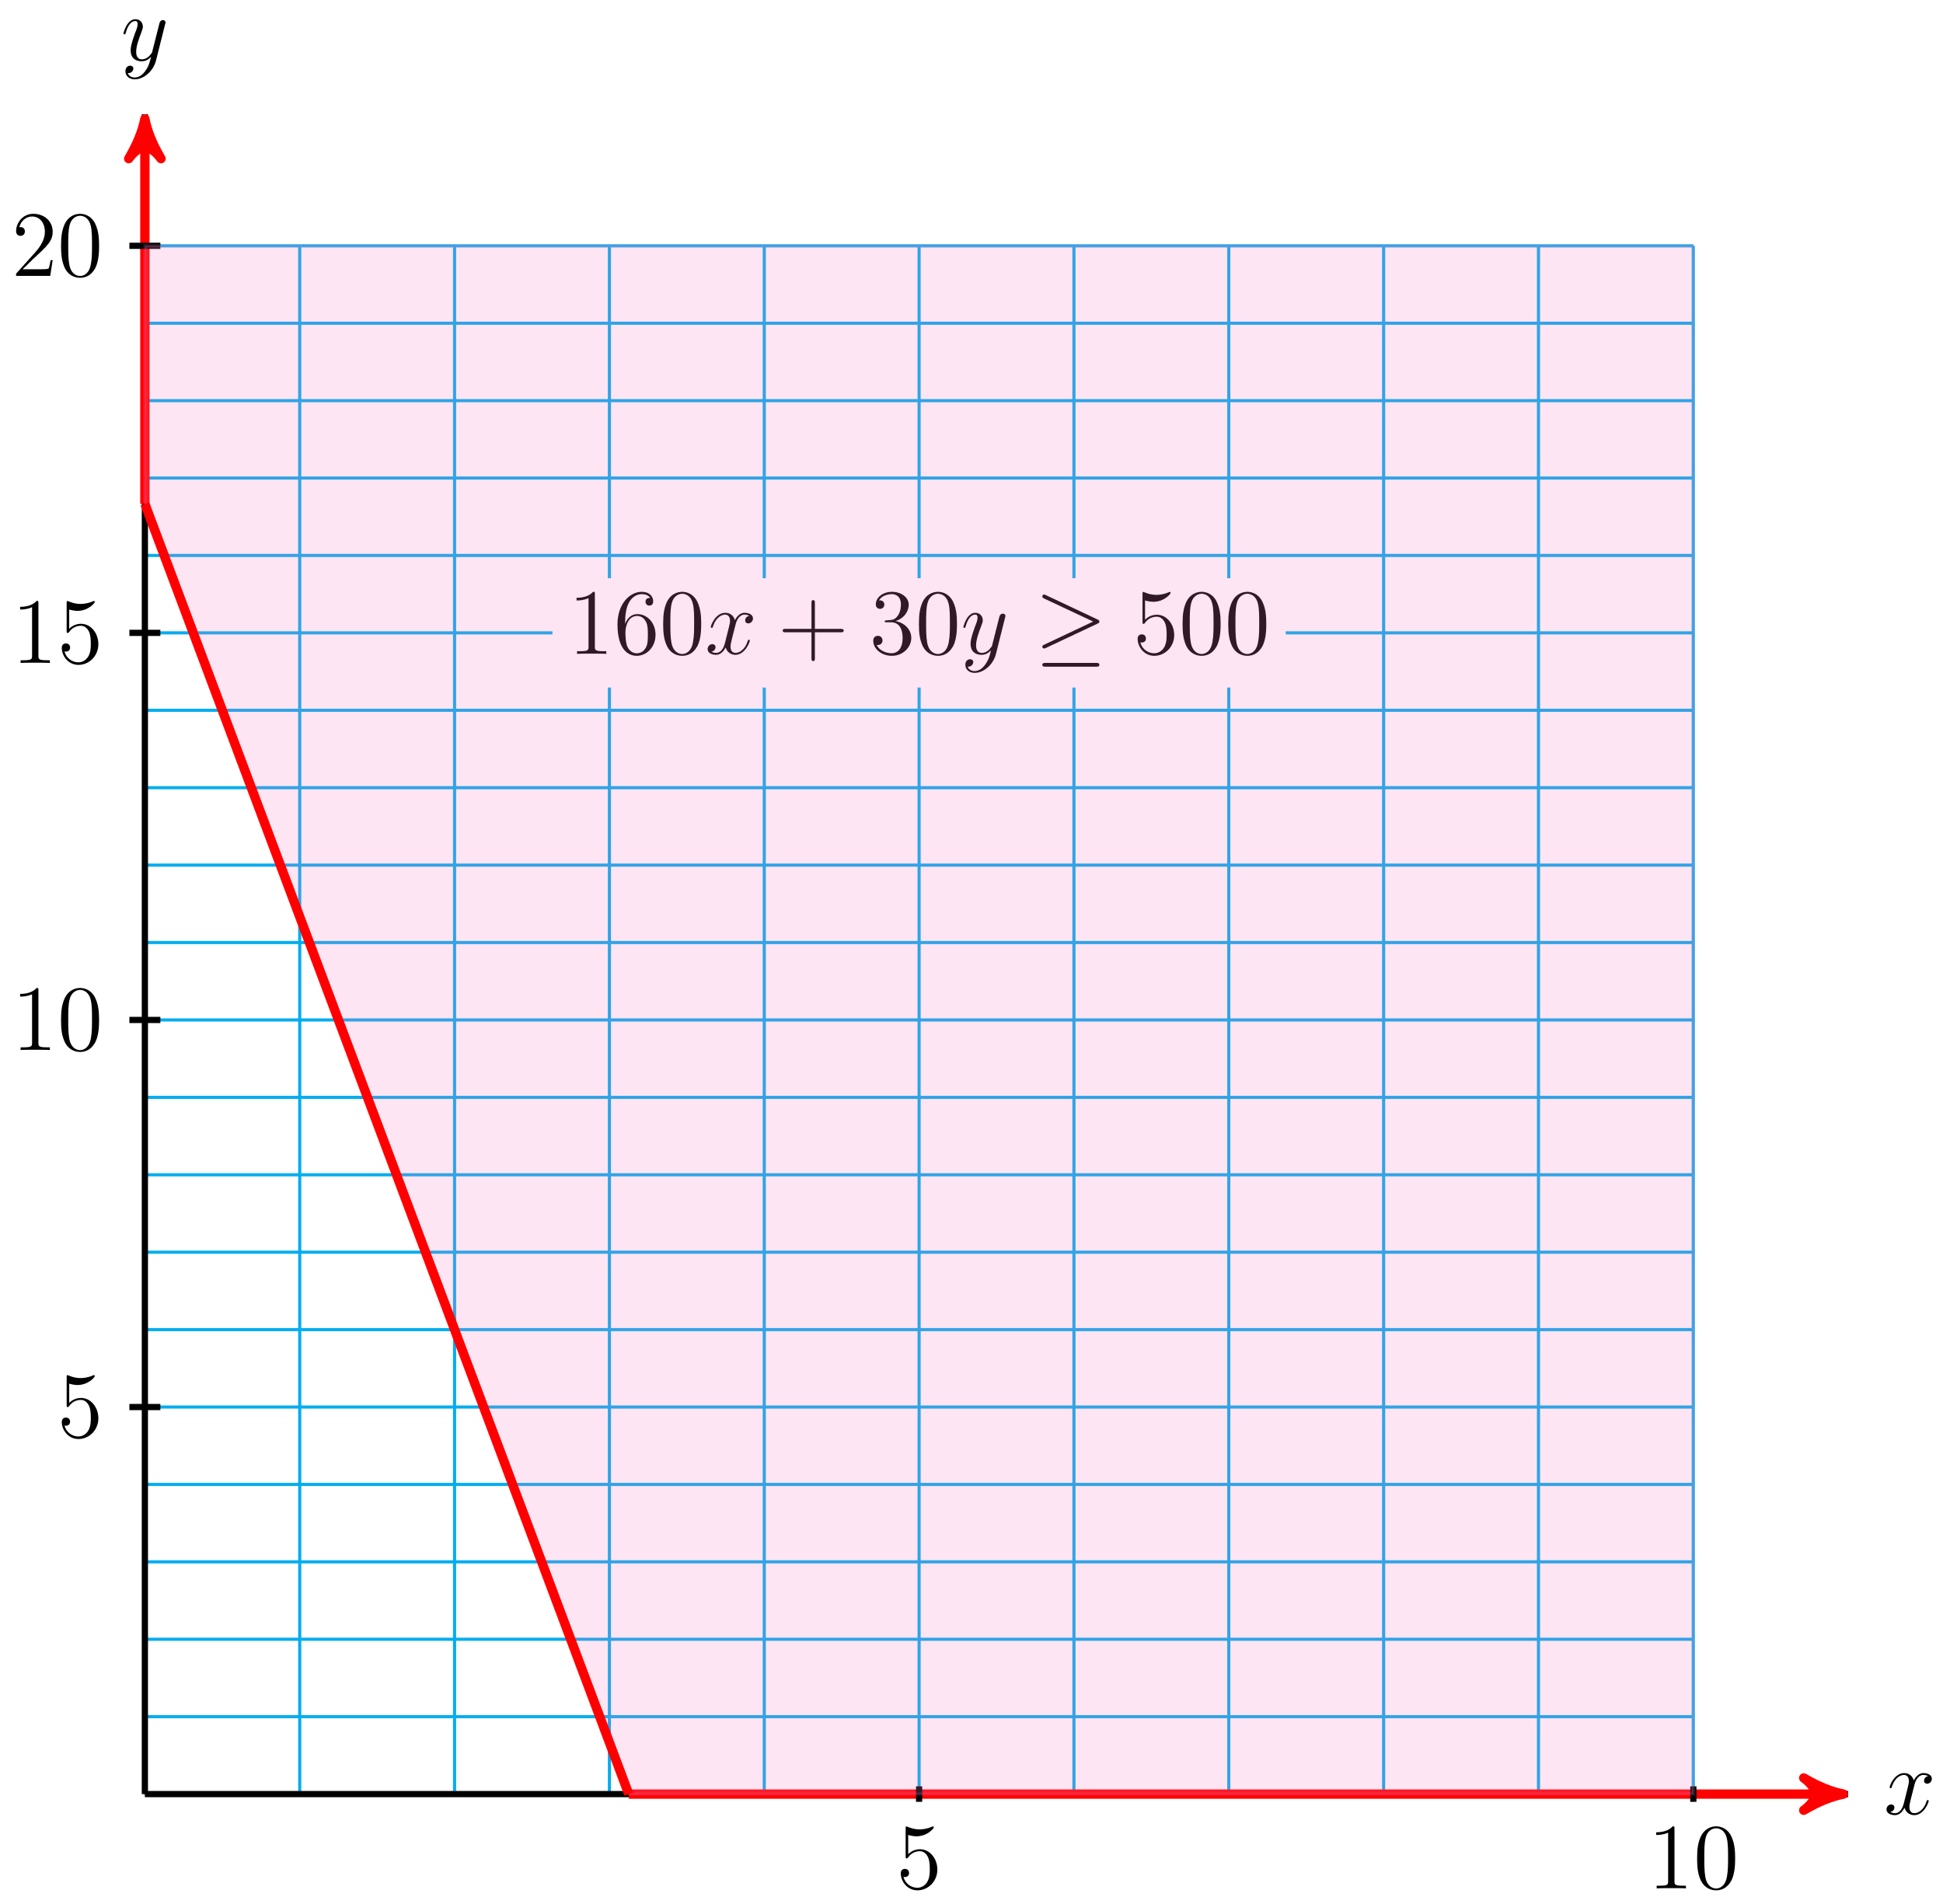
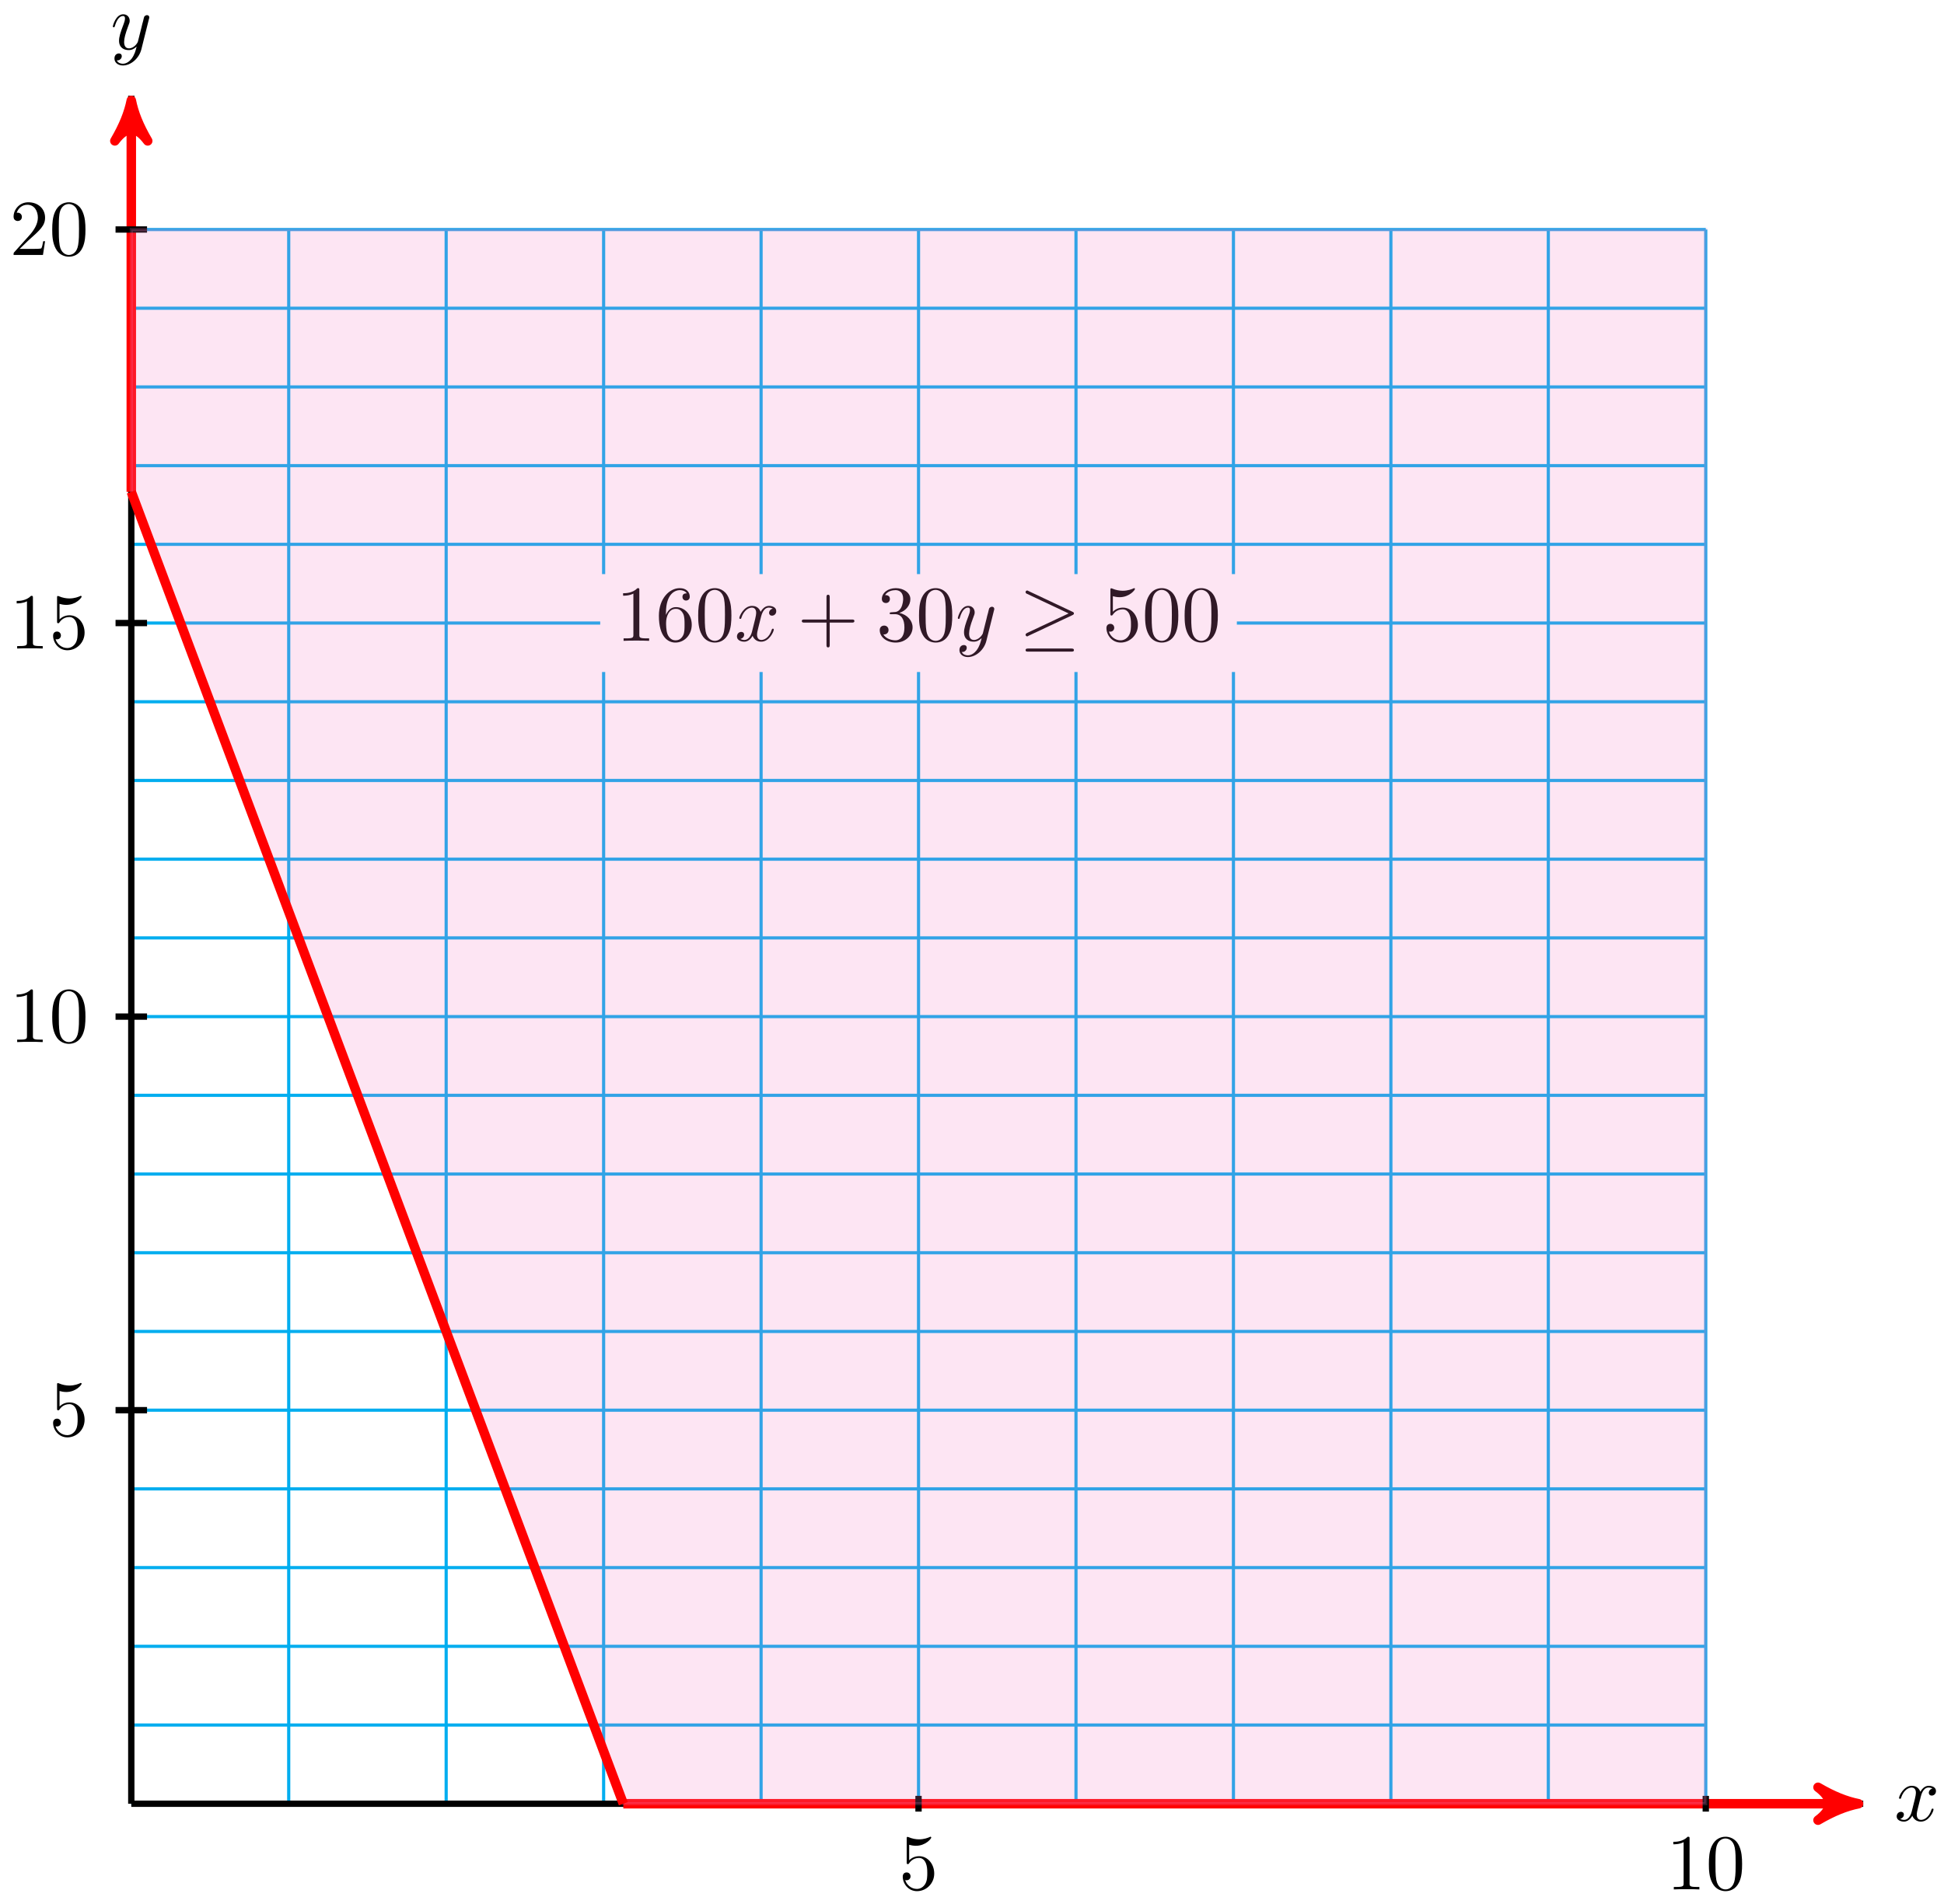
- <svg xmlns="http://www.w3.org/2000/svg" xmlns:xlink="http://www.w3.org/1999/xlink" width="249pt" height="244pt" viewBox="0 0 249 244" version="1.1">
+ <svg xmlns="http://www.w3.org/2000/svg" xmlns:xlink="http://www.w3.org/1999/xlink" width="245pt" height="240pt" viewBox="0 0 245 240" version="1.1">
  <defs>
    <g>
      <symbol overflow="visible" id="glyph0-0">
        <path style="stroke:none;" d="" />
      </symbol>
      <symbol overflow="visible" id="glyph0-1">
-         <path style="stroke:none;" d="M 5.672 -4.875 C 5.281 -4.812 5.141 -4.516 5.141 -4.297 C 5.141 -4 5.359 -3.906 5.531 -3.906 C 5.891 -3.906 6.141 -4.219 6.141 -4.547 C 6.141 -5.047 5.562 -5.266 5.062 -5.266 C 4.344 -5.266 3.938 -4.547 3.828 -4.328 C 3.547 -5.219 2.812 -5.266 2.594 -5.266 C 1.375 -5.266 0.734 -3.703 0.734 -3.438 C 0.734 -3.391 0.781 -3.328 0.859 -3.328 C 0.953 -3.328 0.984 -3.406 1 -3.453 C 1.406 -4.781 2.219 -5.031 2.562 -5.031 C 3.094 -5.031 3.203 -4.531 3.203 -4.25 C 3.203 -3.984 3.125 -3.703 2.984 -3.125 L 2.578 -1.5 C 2.406 -0.781 2.062 -0.125 1.422 -0.125 C 1.359 -0.125 1.062 -0.125 0.812 -0.281 C 1.25 -0.359 1.344 -0.719 1.344 -0.859 C 1.344 -1.094 1.156 -1.25 0.938 -1.25 C 0.641 -1.25 0.328 -0.984 0.328 -0.609 C 0.328 -0.109 0.891 0.125 1.406 0.125 C 1.984 0.125 2.391 -0.328 2.641 -0.828 C 2.828 -0.125 3.438 0.125 3.875 0.125 C 5.094 0.125 5.734 -1.453 5.734 -1.703 C 5.734 -1.766 5.688 -1.812 5.625 -1.812 C 5.516 -1.812 5.5 -1.75 5.469 -1.656 C 5.141 -0.609 4.453 -0.125 3.906 -0.125 C 3.484 -0.125 3.266 -0.438 3.266 -0.922 C 3.266 -1.188 3.312 -1.375 3.5 -2.156 L 3.922 -3.797 C 4.094 -4.5 4.5 -5.031 5.062 -5.031 C 5.078 -5.031 5.422 -5.031 5.672 -4.875 Z M 5.672 -4.875 " />
+         <path style="stroke:none;" d="M 3.328 -3.016 C 3.391 -3.266 3.625 -4.188 4.312 -4.188 C 4.359 -4.188 4.609 -4.188 4.812 -4.062 C 4.531 -4 4.344 -3.766 4.344 -3.516 C 4.344 -3.359 4.453 -3.172 4.719 -3.172 C 4.938 -3.172 5.25 -3.344 5.25 -3.75 C 5.25 -4.266 4.672 -4.406 4.328 -4.406 C 3.75 -4.406 3.406 -3.875 3.281 -3.656 C 3.031 -4.312 2.5 -4.406 2.203 -4.406 C 1.172 -4.406 0.594 -3.125 0.594 -2.875 C 0.594 -2.766 0.703 -2.766 0.719 -2.766 C 0.797 -2.766 0.828 -2.797 0.844 -2.875 C 1.188 -3.938 1.844 -4.188 2.188 -4.188 C 2.375 -4.188 2.719 -4.094 2.719 -3.516 C 2.719 -3.203 2.547 -2.547 2.188 -1.141 C 2.031 -0.531 1.672 -0.109 1.234 -0.109 C 1.172 -0.109 0.953 -0.109 0.734 -0.234 C 0.984 -0.297 1.203 -0.5 1.203 -0.781 C 1.203 -1.047 0.984 -1.125 0.844 -1.125 C 0.531 -1.125 0.297 -0.875 0.297 -0.547 C 0.297 -0.094 0.781 0.109 1.219 0.109 C 1.891 0.109 2.25 -0.594 2.266 -0.641 C 2.391 -0.281 2.75 0.109 3.344 0.109 C 4.375 0.109 4.938 -1.172 4.938 -1.422 C 4.938 -1.531 4.859 -1.531 4.828 -1.531 C 4.734 -1.531 4.719 -1.484 4.688 -1.422 C 4.359 -0.344 3.688 -0.109 3.375 -0.109 C 2.984 -0.109 2.828 -0.422 2.828 -0.766 C 2.828 -0.984 2.875 -1.203 2.984 -1.641 Z M 3.328 -3.016 " />
      </symbol>
      <symbol overflow="visible" id="glyph0-2">
-         <path style="stroke:none;" d="M 3.141 1.344 C 2.828 1.797 2.359 2.203 1.766 2.203 C 1.625 2.203 1.047 2.172 0.875 1.625 C 0.906 1.641 0.969 1.641 0.984 1.641 C 1.344 1.641 1.594 1.328 1.594 1.047 C 1.594 0.781 1.359 0.688 1.188 0.688 C 0.984 0.688 0.578 0.828 0.578 1.406 C 0.578 2.016 1.094 2.438 1.766 2.438 C 2.969 2.438 4.172 1.344 4.5 0.016 L 5.672 -4.656 C 5.688 -4.703 5.719 -4.781 5.719 -4.859 C 5.719 -5.031 5.562 -5.156 5.391 -5.156 C 5.281 -5.156 5.031 -5.109 4.938 -4.75 L 4.047 -1.234 C 4 -1.016 4 -0.984 3.891 -0.859 C 3.656 -0.531 3.266 -0.125 2.688 -0.125 C 2.016 -0.125 1.953 -0.781 1.953 -1.094 C 1.953 -1.781 2.281 -2.703 2.609 -3.562 C 2.734 -3.906 2.812 -4.078 2.812 -4.312 C 2.812 -4.812 2.453 -5.266 1.859 -5.266 C 0.766 -5.266 0.328 -3.531 0.328 -3.438 C 0.328 -3.391 0.375 -3.328 0.453 -3.328 C 0.562 -3.328 0.578 -3.375 0.625 -3.547 C 0.906 -4.547 1.359 -5.031 1.828 -5.031 C 1.938 -5.031 2.141 -5.031 2.141 -4.641 C 2.141 -4.328 2.016 -3.984 1.828 -3.531 C 1.25 -1.953 1.25 -1.562 1.25 -1.281 C 1.25 -0.141 2.062 0.125 2.656 0.125 C 3 0.125 3.438 0.016 3.844 -0.438 L 3.859 -0.422 C 3.688 0.281 3.562 0.75 3.141 1.344 Z M 3.141 1.344 " />
+         <path style="stroke:none;" d="M 4.844 -3.797 C 4.891 -3.938 4.891 -3.953 4.891 -4.031 C 4.891 -4.203 4.75 -4.297 4.594 -4.297 C 4.5 -4.297 4.344 -4.234 4.25 -4.094 C 4.234 -4.031 4.141 -3.734 4.109 -3.547 C 4.031 -3.297 3.969 -3.016 3.906 -2.75 L 3.453 -0.953 C 3.422 -0.812 2.984 -0.109 2.328 -0.109 C 1.828 -0.109 1.719 -0.547 1.719 -0.922 C 1.719 -1.375 1.891 -2 2.219 -2.875 C 2.375 -3.281 2.422 -3.391 2.422 -3.594 C 2.422 -4.031 2.109 -4.406 1.609 -4.406 C 0.656 -4.406 0.297 -2.953 0.297 -2.875 C 0.297 -2.766 0.391 -2.766 0.406 -2.766 C 0.516 -2.766 0.516 -2.797 0.562 -2.953 C 0.844 -3.891 1.234 -4.188 1.578 -4.188 C 1.656 -4.188 1.828 -4.188 1.828 -3.875 C 1.828 -3.625 1.719 -3.359 1.656 -3.172 C 1.25 -2.109 1.078 -1.547 1.078 -1.078 C 1.078 -0.188 1.703 0.109 2.297 0.109 C 2.688 0.109 3.016 -0.062 3.297 -0.344 C 3.172 0.172 3.047 0.672 2.656 1.203 C 2.391 1.531 2.016 1.828 1.562 1.828 C 1.422 1.828 0.969 1.797 0.797 1.406 C 0.953 1.406 1.094 1.406 1.219 1.281 C 1.328 1.203 1.422 1.062 1.422 0.875 C 1.422 0.562 1.156 0.531 1.062 0.531 C 0.828 0.531 0.5 0.688 0.5 1.172 C 0.5 1.672 0.938 2.047 1.562 2.047 C 2.578 2.047 3.609 1.141 3.891 0.016 Z M 4.844 -3.797 " />
      </symbol>
      <symbol overflow="visible" id="glyph1-0">
        <path style="stroke:none;" d="" />
      </symbol>
      <symbol overflow="visible" id="glyph1-1">
-         <path style="stroke:none;" d="M 1.531 -6.844 C 2.047 -6.688 2.469 -6.672 2.594 -6.672 C 3.938 -6.672 4.812 -7.656 4.812 -7.828 C 4.812 -7.875 4.781 -7.938 4.703 -7.938 C 4.688 -7.938 4.656 -7.938 4.547 -7.891 C 3.891 -7.609 3.312 -7.562 3 -7.562 C 2.219 -7.562 1.656 -7.812 1.422 -7.906 C 1.344 -7.938 1.312 -7.938 1.297 -7.938 C 1.203 -7.938 1.203 -7.859 1.203 -7.672 L 1.203 -4.125 C 1.203 -3.906 1.203 -3.844 1.344 -3.844 C 1.406 -3.844 1.422 -3.844 1.547 -4 C 1.875 -4.484 2.438 -4.766 3.031 -4.766 C 3.672 -4.766 3.984 -4.188 4.078 -3.984 C 4.281 -3.516 4.297 -2.922 4.297 -2.469 C 4.297 -2.016 4.297 -1.344 3.953 -0.797 C 3.688 -0.375 3.234 -0.078 2.703 -0.078 C 1.906 -0.078 1.141 -0.609 0.922 -1.484 C 0.984 -1.453 1.047 -1.453 1.109 -1.453 C 1.312 -1.453 1.641 -1.562 1.641 -1.969 C 1.641 -2.312 1.406 -2.5 1.109 -2.5 C 0.891 -2.5 0.578 -2.391 0.578 -1.922 C 0.578 -0.906 1.406 0.25 2.719 0.25 C 4.078 0.25 5.266 -0.891 5.266 -2.406 C 5.266 -3.828 4.297 -5.016 3.047 -5.016 C 2.359 -5.016 1.844 -4.703 1.531 -4.375 Z M 1.531 -6.844 " />
+         <path style="stroke:none;" d="M 4.469 -2 C 4.469 -3.188 3.656 -4.188 2.578 -4.188 C 2.109 -4.188 1.672 -4.031 1.312 -3.672 L 1.312 -5.625 C 1.516 -5.562 1.844 -5.5 2.156 -5.5 C 3.391 -5.5 4.094 -6.406 4.094 -6.531 C 4.094 -6.594 4.062 -6.641 3.984 -6.641 C 3.984 -6.641 3.953 -6.641 3.906 -6.609 C 3.703 -6.516 3.219 -6.312 2.547 -6.312 C 2.156 -6.312 1.688 -6.391 1.219 -6.594 C 1.141 -6.625 1.125 -6.625 1.109 -6.625 C 1 -6.625 1 -6.547 1 -6.391 L 1 -3.438 C 1 -3.266 1 -3.188 1.141 -3.188 C 1.219 -3.188 1.234 -3.203 1.281 -3.266 C 1.391 -3.422 1.75 -3.969 2.562 -3.969 C 3.078 -3.969 3.328 -3.516 3.406 -3.328 C 3.562 -2.953 3.594 -2.578 3.594 -2.078 C 3.594 -1.719 3.594 -1.125 3.344 -0.703 C 3.109 -0.312 2.734 -0.062 2.281 -0.062 C 1.562 -0.062 0.984 -0.594 0.812 -1.172 C 0.844 -1.172 0.875 -1.156 0.984 -1.156 C 1.312 -1.156 1.484 -1.406 1.484 -1.641 C 1.484 -1.891 1.312 -2.141 0.984 -2.141 C 0.844 -2.141 0.5 -2.062 0.5 -1.609 C 0.5 -0.75 1.188 0.219 2.297 0.219 C 3.453 0.219 4.469 -0.734 4.469 -2 Z M 4.469 -2 " />
      </symbol>
      <symbol overflow="visible" id="glyph1-2">
-         <path style="stroke:none;" d="M 3.438 -7.656 C 3.438 -7.938 3.438 -7.953 3.203 -7.953 C 2.922 -7.625 2.312 -7.188 1.094 -7.188 L 1.094 -6.844 C 1.359 -6.844 1.953 -6.844 2.625 -7.141 L 2.625 -0.922 C 2.625 -0.484 2.578 -0.344 1.531 -0.344 L 1.156 -0.344 L 1.156 0 C 1.484 -0.031 2.641 -0.031 3.031 -0.031 C 3.438 -0.031 4.578 -0.031 4.906 0 L 4.906 -0.344 L 4.531 -0.344 C 3.484 -0.344 3.438 -0.484 3.438 -0.922 Z M 3.438 -7.656 " />
+         <path style="stroke:none;" d="M 2.938 -6.375 C 2.938 -6.625 2.938 -6.641 2.703 -6.641 C 2.078 -6 1.203 -6 0.891 -6 L 0.891 -5.688 C 1.094 -5.688 1.672 -5.688 2.188 -5.953 L 2.188 -0.781 C 2.188 -0.422 2.156 -0.312 1.266 -0.312 L 0.953 -0.312 L 0.953 0 C 1.297 -0.031 2.156 -0.031 2.562 -0.031 C 2.953 -0.031 3.828 -0.031 4.172 0 L 4.172 -0.312 L 3.859 -0.312 C 2.953 -0.312 2.938 -0.422 2.938 -0.781 Z M 2.938 -6.375 " />
      </symbol>
      <symbol overflow="visible" id="glyph1-3">
-         <path style="stroke:none;" d="M 5.359 -3.828 C 5.359 -4.812 5.297 -5.781 4.859 -6.688 C 4.375 -7.688 3.516 -7.953 2.922 -7.953 C 2.234 -7.953 1.391 -7.609 0.938 -6.609 C 0.609 -5.859 0.484 -5.109 0.484 -3.828 C 0.484 -2.672 0.578 -1.797 1 -0.938 C 1.469 -0.031 2.297 0.25 2.922 0.25 C 3.953 0.25 4.547 -0.375 4.906 -1.062 C 5.328 -1.953 5.359 -3.125 5.359 -3.828 Z M 2.922 0.016 C 2.531 0.016 1.75 -0.203 1.531 -1.5 C 1.406 -2.219 1.406 -3.125 1.406 -3.969 C 1.406 -4.953 1.406 -5.828 1.594 -6.531 C 1.797 -7.344 2.406 -7.703 2.922 -7.703 C 3.375 -7.703 4.062 -7.438 4.297 -6.406 C 4.453 -5.719 4.453 -4.781 4.453 -3.969 C 4.453 -3.172 4.453 -2.266 4.312 -1.531 C 4.094 -0.219 3.328 0.016 2.922 0.016 Z M 2.922 0.016 " />
+         <path style="stroke:none;" d="M 4.578 -3.188 C 4.578 -3.984 4.531 -4.781 4.188 -5.516 C 3.734 -6.484 2.906 -6.641 2.5 -6.641 C 1.891 -6.641 1.172 -6.375 0.75 -5.453 C 0.438 -4.766 0.391 -3.984 0.391 -3.188 C 0.391 -2.438 0.422 -1.547 0.844 -0.781 C 1.266 0.016 2 0.219 2.484 0.219 C 3.016 0.219 3.781 0.016 4.219 -0.938 C 4.531 -1.625 4.578 -2.406 4.578 -3.188 Z M 2.484 0 C 2.094 0 1.5 -0.25 1.328 -1.203 C 1.219 -1.797 1.219 -2.719 1.219 -3.312 C 1.219 -3.953 1.219 -4.609 1.297 -5.141 C 1.484 -6.328 2.234 -6.422 2.484 -6.422 C 2.812 -6.422 3.469 -6.234 3.656 -5.25 C 3.766 -4.688 3.766 -3.938 3.766 -3.312 C 3.766 -2.562 3.766 -1.891 3.656 -1.25 C 3.5 -0.297 2.938 0 2.484 0 Z M 2.484 0 " />
      </symbol>
      <symbol overflow="visible" id="glyph1-4">
-         <path style="stroke:none;" d="M 5.266 -2.016 L 5 -2.016 C 4.953 -1.812 4.859 -1.141 4.75 -0.953 C 4.656 -0.844 3.984 -0.844 3.625 -0.844 L 1.406 -0.844 C 1.734 -1.125 2.469 -1.891 2.766 -2.172 C 4.594 -3.844 5.266 -4.469 5.266 -5.656 C 5.266 -7.031 4.172 -7.953 2.781 -7.953 C 1.406 -7.953 0.578 -6.766 0.578 -5.734 C 0.578 -5.125 1.109 -5.125 1.141 -5.125 C 1.406 -5.125 1.703 -5.312 1.703 -5.688 C 1.703 -6.031 1.484 -6.25 1.141 -6.25 C 1.047 -6.25 1.016 -6.25 0.984 -6.234 C 1.203 -7.047 1.859 -7.609 2.625 -7.609 C 3.641 -7.609 4.266 -6.75 4.266 -5.656 C 4.266 -4.641 3.688 -3.75 3 -2.984 L 0.578 -0.281 L 0.578 0 L 4.953 0 Z M 5.266 -2.016 " />
+         <path style="stroke:none;" d="M 1.266 -0.766 L 2.328 -1.797 C 3.875 -3.172 4.469 -3.703 4.469 -4.703 C 4.469 -5.844 3.578 -6.641 2.359 -6.641 C 1.234 -6.641 0.5 -5.719 0.5 -4.828 C 0.5 -4.281 1 -4.281 1.031 -4.281 C 1.203 -4.281 1.547 -4.391 1.547 -4.812 C 1.547 -5.062 1.359 -5.328 1.016 -5.328 C 0.938 -5.328 0.922 -5.328 0.891 -5.312 C 1.109 -5.969 1.656 -6.328 2.234 -6.328 C 3.141 -6.328 3.562 -5.516 3.562 -4.703 C 3.562 -3.906 3.078 -3.125 2.516 -2.5 L 0.609 -0.375 C 0.5 -0.266 0.5 -0.234 0.5 0 L 4.203 0 L 4.469 -1.734 L 4.234 -1.734 C 4.172 -1.438 4.109 -1 4 -0.844 C 3.938 -0.766 3.281 -0.766 3.062 -0.766 Z M 1.266 -0.766 " />
      </symbol>
      <symbol overflow="visible" id="glyph1-5">
-         <path style="stroke:none;" d="M 1.469 -4.156 C 1.469 -7.188 2.938 -7.656 3.578 -7.656 C 4.016 -7.656 4.453 -7.531 4.672 -7.172 C 4.531 -7.172 4.078 -7.172 4.078 -6.688 C 4.078 -6.422 4.25 -6.188 4.562 -6.188 C 4.859 -6.188 5.062 -6.375 5.062 -6.719 C 5.062 -7.344 4.609 -7.953 3.578 -7.953 C 2.062 -7.953 0.484 -6.406 0.484 -3.781 C 0.484 -0.484 1.922 0.25 2.938 0.25 C 4.25 0.25 5.359 -0.891 5.359 -2.438 C 5.359 -4.031 4.25 -5.094 3.047 -5.094 C 1.984 -5.094 1.594 -4.172 1.469 -3.844 Z M 2.938 -0.078 C 2.188 -0.078 1.828 -0.734 1.719 -0.984 C 1.609 -1.297 1.5 -1.891 1.5 -2.719 C 1.5 -3.672 1.922 -4.859 3 -4.859 C 3.656 -4.859 4 -4.406 4.188 -4 C 4.375 -3.562 4.375 -2.969 4.375 -2.453 C 4.375 -1.844 4.375 -1.297 4.141 -0.844 C 3.844 -0.281 3.422 -0.078 2.938 -0.078 Z M 2.938 -0.078 " />
+         <path style="stroke:none;" d="M 1.312 -3.266 L 1.312 -3.516 C 1.312 -6.031 2.547 -6.391 3.062 -6.391 C 3.297 -6.391 3.719 -6.328 3.938 -5.984 C 3.781 -5.984 3.391 -5.984 3.391 -5.547 C 3.391 -5.234 3.625 -5.078 3.844 -5.078 C 4 -5.078 4.312 -5.172 4.312 -5.562 C 4.312 -6.156 3.875 -6.641 3.047 -6.641 C 1.766 -6.641 0.422 -5.359 0.422 -3.156 C 0.422 -0.484 1.578 0.219 2.5 0.219 C 3.609 0.219 4.562 -0.719 4.562 -2.031 C 4.562 -3.297 3.672 -4.25 2.562 -4.25 C 1.891 -4.25 1.516 -3.75 1.312 -3.266 Z M 2.5 -0.062 C 1.875 -0.062 1.578 -0.656 1.516 -0.812 C 1.328 -1.281 1.328 -2.078 1.328 -2.25 C 1.328 -3.031 1.656 -4.031 2.547 -4.031 C 2.719 -4.031 3.172 -4.031 3.484 -3.406 C 3.656 -3.047 3.656 -2.531 3.656 -2.047 C 3.656 -1.562 3.656 -1.062 3.484 -0.703 C 3.188 -0.109 2.734 -0.062 2.5 -0.062 Z M 2.5 -0.062 " />
      </symbol>
      <symbol overflow="visible" id="glyph1-6">
-         <path style="stroke:none;" d="M 4.766 -2.766 L 8.062 -2.766 C 8.234 -2.766 8.453 -2.766 8.453 -2.969 C 8.453 -3.203 8.25 -3.203 8.062 -3.203 L 4.766 -3.203 L 4.766 -6.5 C 4.766 -6.672 4.766 -6.891 4.547 -6.891 C 4.328 -6.891 4.328 -6.688 4.328 -6.5 L 4.328 -3.203 L 1.031 -3.203 C 0.859 -3.203 0.641 -3.203 0.641 -2.984 C 0.641 -2.766 0.844 -2.766 1.031 -2.766 L 4.328 -2.766 L 4.328 0.531 C 4.328 0.703 4.328 0.922 4.547 0.922 C 4.766 0.922 4.766 0.719 4.766 0.531 Z M 4.766 -2.766 " />
+         <path style="stroke:none;" d="M 4.078 -2.297 L 6.859 -2.297 C 7 -2.297 7.188 -2.297 7.188 -2.5 C 7.188 -2.688 7 -2.688 6.859 -2.688 L 4.078 -2.688 L 4.078 -5.484 C 4.078 -5.625 4.078 -5.812 3.875 -5.812 C 3.672 -5.812 3.672 -5.625 3.672 -5.484 L 3.672 -2.688 L 0.891 -2.688 C 0.75 -2.688 0.562 -2.688 0.562 -2.5 C 0.562 -2.297 0.75 -2.297 0.891 -2.297 L 3.672 -2.297 L 3.672 0.5 C 3.672 0.641 3.672 0.828 3.875 0.828 C 4.078 0.828 4.078 0.641 4.078 0.5 Z M 4.078 -2.297 " />
      </symbol>
      <symbol overflow="visible" id="glyph1-7">
-         <path style="stroke:none;" d="M 2.203 -4.297 C 2 -4.281 1.953 -4.266 1.953 -4.156 C 1.953 -4.047 2.016 -4.047 2.219 -4.047 L 2.766 -4.047 C 3.797 -4.047 4.25 -3.203 4.25 -2.062 C 4.25 -0.484 3.438 -0.078 2.844 -0.078 C 2.266 -0.078 1.297 -0.344 0.938 -1.141 C 1.328 -1.078 1.672 -1.297 1.672 -1.719 C 1.672 -2.062 1.422 -2.312 1.094 -2.312 C 0.797 -2.312 0.484 -2.141 0.484 -1.688 C 0.484 -0.625 1.547 0.25 2.875 0.25 C 4.297 0.25 5.359 -0.844 5.359 -2.047 C 5.359 -3.141 4.469 -4 3.328 -4.203 C 4.359 -4.5 5.031 -5.375 5.031 -6.312 C 5.031 -7.25 4.047 -7.953 2.891 -7.953 C 1.703 -7.953 0.812 -7.219 0.812 -6.344 C 0.812 -5.875 1.188 -5.766 1.359 -5.766 C 1.609 -5.766 1.906 -5.953 1.906 -6.312 C 1.906 -6.688 1.609 -6.859 1.344 -6.859 C 1.281 -6.859 1.25 -6.859 1.219 -6.844 C 1.672 -7.656 2.797 -7.656 2.859 -7.656 C 3.25 -7.656 4.031 -7.484 4.031 -6.312 C 4.031 -6.078 4 -5.422 3.641 -4.906 C 3.281 -4.375 2.875 -4.344 2.562 -4.328 Z M 2.203 -4.297 " />
+         <path style="stroke:none;" d="M 2.891 -3.516 C 3.703 -3.781 4.281 -4.469 4.281 -5.266 C 4.281 -6.078 3.406 -6.641 2.453 -6.641 C 1.453 -6.641 0.688 -6.047 0.688 -5.281 C 0.688 -4.953 0.906 -4.766 1.203 -4.766 C 1.5 -4.766 1.703 -4.984 1.703 -5.281 C 1.703 -5.766 1.234 -5.766 1.094 -5.766 C 1.391 -6.266 2.047 -6.391 2.406 -6.391 C 2.828 -6.391 3.375 -6.172 3.375 -5.281 C 3.375 -5.156 3.344 -4.578 3.094 -4.141 C 2.797 -3.656 2.453 -3.625 2.203 -3.625 C 2.125 -3.609 1.891 -3.594 1.812 -3.594 C 1.734 -3.578 1.672 -3.562 1.672 -3.469 C 1.672 -3.359 1.734 -3.359 1.906 -3.359 L 2.344 -3.359 C 3.156 -3.359 3.531 -2.688 3.531 -1.703 C 3.531 -0.344 2.844 -0.062 2.406 -0.062 C 1.969 -0.062 1.219 -0.234 0.875 -0.812 C 1.219 -0.766 1.531 -0.984 1.531 -1.359 C 1.531 -1.719 1.266 -1.922 0.984 -1.922 C 0.734 -1.922 0.422 -1.781 0.422 -1.344 C 0.422 -0.438 1.344 0.219 2.438 0.219 C 3.656 0.219 4.562 -0.688 4.562 -1.703 C 4.562 -2.516 3.922 -3.297 2.891 -3.516 Z M 2.891 -3.516 " />
      </symbol>
      <symbol overflow="visible" id="glyph2-0">
        <path style="stroke:none;" d="" />
      </symbol>
      <symbol overflow="visible" id="glyph2-1">
-         <path style="stroke:none;" d="M 8.062 -3.875 C 8.219 -3.938 8.297 -4.031 8.297 -4.141 C 8.297 -4.25 8.25 -4.328 8.062 -4.406 L 1.469 -7.516 C 1.297 -7.609 1.25 -7.609 1.234 -7.609 C 1.094 -7.609 0.984 -7.5 0.984 -7.359 C 0.984 -7.219 1.094 -7.156 1.219 -7.094 L 7.5 -4.141 L 1.25 -1.188 C 1 -1.094 0.984 -0.984 0.984 -0.922 C 0.984 -0.781 1.094 -0.688 1.234 -0.688 C 1.266 -0.688 1.297 -0.688 1.453 -0.766 Z M 7.875 1.641 C 8.078 1.641 8.297 1.641 8.297 1.406 C 8.297 1.156 8.047 1.156 7.859 1.156 L 1.422 1.156 C 1.25 1.156 0.984 1.156 0.984 1.406 C 0.984 1.641 1.203 1.641 1.406 1.641 Z M 7.875 1.641 " />
+         <path style="stroke:none;" d="M 6.719 -3.234 C 6.859 -3.297 6.922 -3.359 6.922 -3.453 C 6.922 -3.547 6.875 -3.609 6.719 -3.672 L 1.219 -6.266 C 1.094 -6.344 1.047 -6.344 1.031 -6.344 C 0.906 -6.344 0.828 -6.25 0.828 -6.141 C 0.828 -6.016 0.906 -5.969 1.016 -5.922 L 6.25 -3.453 L 1.031 -1 C 0.844 -0.906 0.828 -0.828 0.828 -0.766 C 0.828 -0.656 0.922 -0.562 1.031 -0.562 C 1.062 -0.562 1.078 -0.562 1.203 -0.641 Z M 6.562 1.359 C 6.734 1.359 6.922 1.359 6.922 1.172 C 6.922 0.969 6.703 0.969 6.562 0.969 L 1.188 0.969 C 1.031 0.969 0.828 0.969 0.828 1.172 C 0.828 1.359 1 1.359 1.172 1.359 Z M 6.562 1.359 " />
      </symbol>
    </g>
  </defs>
  <g id="surface1">
-     <path style="fill:none;stroke-width:0.399;stroke-linecap:butt;stroke-linejoin:miter;stroke:rgb(0%,67.839%,93.729%);stroke-opacity:1;stroke-miterlimit:10;" d="M 0.002 0 L 198.428 0 M 0.002 9.922 L 198.428 9.922 M 0.002 19.844 L 198.428 19.844 M 0.002 29.766 L 198.428 29.766 M 0.002 39.688 L 198.428 39.688 M 0.002 49.606 L 198.428 49.606 M 0.002 59.528 L 198.428 59.528 M 0.002 69.45 L 198.428 69.45 M 0.002 79.371 L 198.428 79.371 M 0.002 89.293 L 198.428 89.293 M 0.002 99.215 L 198.428 99.215 M 0.002 109.137 L 198.428 109.137 M 0.002 119.059 L 198.428 119.059 M 0.002 128.981 L 198.428 128.981 M 0.002 138.903 L 198.428 138.903 M 0.002 148.825 L 198.428 148.825 M 0.002 158.746 L 198.428 158.746 M 0.002 168.668 L 198.428 168.668 M 0.002 178.586 L 198.428 178.586 M 0.002 188.508 L 198.428 188.508 M 0.002 198.426 L 198.428 198.426 M 0.002 0 L 0.002 198.43 M 19.844 0 L 19.844 198.43 M 39.687 0 L 39.687 198.43 M 59.53 0 L 59.53 198.43 M 79.372 0 L 79.372 198.43 M 99.215 0 L 99.215 198.43 M 119.057 0 L 119.057 198.43 M 138.9 0 L 138.9 198.43 M 158.742 0 L 158.742 198.43 M 178.585 0 L 178.585 198.43 M 198.42 0 L 198.42 198.43 " transform="matrix(1.00006,0,0,-1,18.56447,229.934)" />
-     <path style="fill:none;stroke-width:0.797;stroke-linecap:butt;stroke-linejoin:miter;stroke:rgb(0%,0%,0%);stroke-opacity:1;stroke-miterlimit:10;" d="M 0.002 0 L 218.27 0 " transform="matrix(1.00006,0,0,-1,18.56447,229.934)" />
-     <path style="fill:none;stroke-width:1.196;stroke-linecap:butt;stroke-linejoin:miter;stroke:rgb(100%,0%,0%);stroke-opacity:1;stroke-miterlimit:10;" d="M 62.01 0 L 216.395 0 " transform="matrix(1.00006,0,0,-1,18.56447,229.934)" />
-     <path style="fill-rule:nonzero;fill:rgb(100%,0%,0%);fill-opacity:1;stroke-width:1.196;stroke-linecap:butt;stroke-linejoin:round;stroke:rgb(100%,0%,0%);stroke-opacity:1;stroke-miterlimit:10;" d="M 1.276 0 C -0.318 0.321 -1.911 0.957 -3.825 2.071 C -1.911 0.637 -1.911 -0.636 -3.825 -2.074 C -1.911 -0.957 -0.318 -0.32 1.276 0 Z M 1.276 0 " transform="matrix(1.00006,0,0,-1,234.9739,229.934)" />
+     <path style="fill:none;stroke-width:0.399;stroke-linecap:butt;stroke-linejoin:miter;stroke:rgb(0%,67.839%,93.729%);stroke-opacity:1;stroke-miterlimit:10;" d="M 0.002 0 L 198.426 0 M 0.002 9.922 L 198.426 9.922 M 0.002 19.843 L 198.426 19.843 M 0.002 29.765 L 198.426 29.765 M 0.002 39.687 L 198.426 39.687 M 0.002 49.608 L 198.426 49.608 M 0.002 59.53 L 198.426 59.53 M 0.002 69.452 L 198.426 69.452 M 0.002 79.373 L 198.426 79.373 M 0.002 89.295 L 198.426 89.295 M 0.002 99.217 L 198.426 99.217 M 0.002 109.138 L 198.426 109.138 M 0.002 119.06 L 198.426 119.06 M 0.002 128.982 L 198.426 128.982 M 0.002 138.903 L 198.426 138.903 M 0.002 148.825 L 198.426 148.825 M 0.002 158.747 L 198.426 158.747 M 0.002 168.665 L 198.426 168.665 M 0.002 178.586 L 198.426 178.586 M 0.002 188.508 L 198.426 188.508 M 0.002 198.426 L 198.426 198.426 M 0.002 0 L 0.002 198.43 M 19.841 0 L 19.841 198.43 M 39.684 0 L 39.684 198.43 M 59.527 0 L 59.527 198.43 M 79.371 0 L 79.371 198.43 M 99.214 0 L 99.214 198.43 M 119.057 0 L 119.057 198.43 M 138.9 0 L 138.9 198.43 M 158.743 0 L 158.743 198.43 M 178.582 0 L 178.582 198.43 M 198.422 0 L 198.422 198.43 " transform="matrix(1.00003,0,0,-1.00002,16.54508,227.3633)" />
+     <path style="fill:none;stroke-width:0.797;stroke-linecap:butt;stroke-linejoin:miter;stroke:rgb(0%,0%,0%);stroke-opacity:1;stroke-miterlimit:10;" d="M 0.002 0 L 218.269 0 " transform="matrix(1.00003,0,0,-1.00002,16.54508,227.3633)" />
+     <path style="fill:none;stroke-width:1.196;stroke-linecap:butt;stroke-linejoin:miter;stroke:rgb(100%,0%,0%);stroke-opacity:1;stroke-miterlimit:10;" d="M 62.008 0 L 216.398 0 " transform="matrix(1.00003,0,0,-1.00002,16.54508,227.3633)" />
+     <path style="fill-rule:nonzero;fill:rgb(100%,0%,0%);fill-opacity:1;stroke-width:1.196;stroke-linecap:butt;stroke-linejoin:round;stroke:rgb(100%,0%,0%);stroke-opacity:1;stroke-miterlimit:10;" d="M 1.275 0 C -0.319 0.32 -1.913 0.957 -3.827 2.074 C -1.913 0.637 -1.913 -0.637 -3.827 -2.074 C -1.913 -0.957 -0.319 -0.32 1.275 0 Z M 1.275 0 " transform="matrix(1.00003,0,0,-1.00002,232.948,227.3633)" />
    <g style="fill:rgb(0%,0%,0%);fill-opacity:1;">
-       <use xlink:href="#glyph0-1" x="241.43" y="232.508" />
+       <use xlink:href="#glyph0-1" x="238.74" y="229.508" />
    </g>
-     <path style="fill:none;stroke-width:0.797;stroke-linecap:butt;stroke-linejoin:miter;stroke:rgb(0%,0%,0%);stroke-opacity:1;stroke-miterlimit:10;" d="M 0.002 0 L 0.002 215.297 " transform="matrix(1.00006,0,0,-1,18.56447,229.934)" />
-     <path style="fill:none;stroke-width:1.196;stroke-linecap:butt;stroke-linejoin:miter;stroke:rgb(100%,0%,0%);stroke-opacity:1;stroke-miterlimit:10;" d="M 0.002 165.36 L 0.002 213.426 " transform="matrix(1.00006,0,0,-1,18.56447,229.934)" />
-     <path style="fill-rule:nonzero;fill:rgb(100%,0%,0%);fill-opacity:1;stroke-width:1.196;stroke-linecap:butt;stroke-linejoin:round;stroke:rgb(100%,0%,0%);stroke-opacity:1;stroke-miterlimit:10;" d="M 1.275 -0.002 C -0.319 0.318 -1.913 0.955 -3.827 2.072 C -1.913 0.639 -1.913 -0.639 -3.827 -2.072 C -1.913 -0.955 -0.319 -0.318 1.275 -0.002 Z M 1.275 -0.002 " transform="matrix(0,-1,-1.00006,0,18.56447,16.50927)" />
+     <path style="fill:none;stroke-width:0.797;stroke-linecap:butt;stroke-linejoin:miter;stroke:rgb(0%,0%,0%);stroke-opacity:1;stroke-miterlimit:10;" d="M 0.002 0 L 0.002 215.296 " transform="matrix(1.00003,0,0,-1.00002,16.54508,227.3633)" />
+     <path style="fill:none;stroke-width:1.196;stroke-linecap:butt;stroke-linejoin:miter;stroke:rgb(100%,0%,0%);stroke-opacity:1;stroke-miterlimit:10;" d="M 0.002 165.36 L 0.002 213.425 " transform="matrix(1.00003,0,0,-1.00002,16.54508,227.3633)" />
+     <path style="fill-rule:nonzero;fill:rgb(100%,0%,0%);fill-opacity:1;stroke-width:1.196;stroke-linecap:butt;stroke-linejoin:round;stroke:rgb(100%,0%,0%);stroke-opacity:1;stroke-miterlimit:10;" d="M 1.274 -0.002 C -0.32 0.319 -1.913 0.955 -3.827 2.072 C -1.913 0.639 -1.913 -0.638 -3.827 -2.072 C -1.913 -0.955 -0.32 -0.318 1.274 -0.002 Z M 1.274 -0.002 " transform="matrix(0,-1.00002,-1.00003,0,16.54508,13.93429)" />
    <g style="fill:rgb(0%,0%,0%);fill-opacity:1;">
-       <use xlink:href="#glyph0-2" x="15.496" y="7.729" />
+       <use xlink:href="#glyph0-2" x="13.924" y="6.206" />
    </g>
-     <path style="fill:none;stroke-width:0.797;stroke-linecap:butt;stroke-linejoin:miter;stroke:rgb(0%,0%,0%);stroke-opacity:1;stroke-miterlimit:10;" d="M 99.215 0.993 L 99.215 -0.992 " transform="matrix(1.00006,0,0,-1,18.56447,229.934)" />
-     <path style=" stroke:none;fill-rule:nonzero;fill:rgb(100%,100%,100%);fill-opacity:1;" d="M 113.859 243.016 L 121.707 243.016 L 121.707 233.316 L 113.859 233.316 Z M 113.859 243.016 " />
+     <path style="fill:none;stroke-width:0.797;stroke-linecap:butt;stroke-linejoin:miter;stroke:rgb(0%,0%,0%);stroke-opacity:1;stroke-miterlimit:10;" d="M 99.214 0.992 L 99.214 -0.992 " transform="matrix(1.00003,0,0,-1.00002,16.54508,227.3633)" />
+     <path style=" stroke:none;fill-rule:nonzero;fill:rgb(100%,100%,100%);fill-opacity:1;" d="M 112.273 239.16 L 119.25 239.16 L 119.25 230.746 L 112.273 230.746 Z M 112.273 239.16 " />
    <g style="fill:rgb(0%,0%,0%);fill-opacity:1;">
-       <use xlink:href="#glyph1-1" x="114.857" y="242.018" />
+       <use xlink:href="#glyph1-1" x="113.271" y="238.164" />
    </g>
-     <path style="fill:none;stroke-width:0.797;stroke-linecap:butt;stroke-linejoin:miter;stroke:rgb(0%,0%,0%);stroke-opacity:1;stroke-miterlimit:10;" d="M 198.428 0.993 L 198.428 -0.992 " transform="matrix(1.00006,0,0,-1,18.56447,229.934)" />
-     <path style=" stroke:none;fill-rule:nonzero;fill:rgb(100%,100%,100%);fill-opacity:1;" d="M 210.152 243.016 L 223.852 243.016 L 223.852 233.316 L 210.152 233.316 Z M 210.152 243.016 " />
+     <path style="fill:none;stroke-width:0.797;stroke-linecap:butt;stroke-linejoin:miter;stroke:rgb(0%,0%,0%);stroke-opacity:1;stroke-miterlimit:10;" d="M 198.426 0.992 L 198.426 -0.992 " transform="matrix(1.00003,0,0,-1.00002,16.54508,227.3633)" />
+     <path style=" stroke:none;fill-rule:nonzero;fill:rgb(100%,100%,100%);fill-opacity:1;" d="M 209 239.16 L 220.957 239.16 L 220.957 230.746 L 209 230.746 Z M 209 239.16 " />
    <g style="fill:rgb(0%,0%,0%);fill-opacity:1;">
-       <use xlink:href="#glyph1-2" x="211.15" y="242.018" />
-       <use xlink:href="#glyph1-3" x="217.004" y="242.018" />
+       <use xlink:href="#glyph1-2" x="209.996" y="238.164" />
+       <use xlink:href="#glyph1-3" x="214.977" y="238.164" />
    </g>
-     <path style="fill:none;stroke-width:0.797;stroke-linecap:butt;stroke-linejoin:miter;stroke:rgb(0%,0%,0%);stroke-opacity:1;stroke-miterlimit:10;" d="M 1.986 49.606 L -1.982 49.606 " transform="matrix(1.00006,0,0,-1,18.56447,229.934)" />
-     <path style=" stroke:none;fill-rule:nonzero;fill:rgb(100%,100%,100%);fill-opacity:1;" d="M 6.344 185.176 L 14.188 185.176 L 14.188 175.477 L 6.344 175.477 Z M 6.344 185.176 " />
+     <path style="fill:none;stroke-width:0.797;stroke-linecap:butt;stroke-linejoin:miter;stroke:rgb(0%,0%,0%);stroke-opacity:1;stroke-miterlimit:10;" d="M 1.986 49.608 L -1.983 49.608 " transform="matrix(1.00003,0,0,-1.00002,16.54508,227.3633)" />
+     <path style=" stroke:none;fill-rule:nonzero;fill:rgb(100%,100%,100%);fill-opacity:1;" d="M 5.195 181.961 L 12.168 181.961 L 12.168 173.547 L 5.195 173.547 Z M 5.195 181.961 " />
    <g style="fill:rgb(0%,0%,0%);fill-opacity:1;">
-       <use xlink:href="#glyph1-1" x="7.34" y="184.178" />
+       <use xlink:href="#glyph1-1" x="6.192" y="180.964" />
    </g>
-     <path style="fill:none;stroke-width:0.797;stroke-linecap:butt;stroke-linejoin:miter;stroke:rgb(0%,0%,0%);stroke-opacity:1;stroke-miterlimit:10;" d="M 1.986 99.215 L -1.982 99.215 " transform="matrix(1.00006,0,0,-1,18.56447,229.934)" />
-     <path style=" stroke:none;fill-rule:nonzero;fill:rgb(100%,100%,100%);fill-opacity:1;" d="M 0.488 135.566 L 14.188 135.566 L 14.188 125.871 L 0.488 125.871 Z M 0.488 135.566 " />
+     <path style="fill:none;stroke-width:0.797;stroke-linecap:butt;stroke-linejoin:miter;stroke:rgb(0%,0%,0%);stroke-opacity:1;stroke-miterlimit:10;" d="M 1.986 99.217 L -1.983 99.217 " transform="matrix(1.00003,0,0,-1.00002,16.54508,227.3633)" />
+     <path style=" stroke:none;fill-rule:nonzero;fill:rgb(100%,100%,100%);fill-opacity:1;" d="M 0.215 132.352 L 12.168 132.352 L 12.168 123.938 L 0.215 123.938 Z M 0.215 132.352 " />
    <g style="fill:rgb(0%,0%,0%);fill-opacity:1;">
-       <use xlink:href="#glyph1-2" x="1.485" y="134.571" />
-       <use xlink:href="#glyph1-3" x="7.339" y="134.571" />
+       <use xlink:href="#glyph1-2" x="1.211" y="131.356" />
+       <use xlink:href="#glyph1-3" x="6.192" y="131.356" />
    </g>
-     <path style="fill:none;stroke-width:0.797;stroke-linecap:butt;stroke-linejoin:miter;stroke:rgb(0%,0%,0%);stroke-opacity:1;stroke-miterlimit:10;" d="M 1.986 148.825 L -1.982 148.825 " transform="matrix(1.00006,0,0,-1,18.56447,229.934)" />
-     <path style=" stroke:none;fill-rule:nonzero;fill:rgb(100%,100%,100%);fill-opacity:1;" d="M 0.488 85.961 L 14.188 85.961 L 14.188 76.262 L 0.488 76.262 Z M 0.488 85.961 " />
+     <path style="fill:none;stroke-width:0.797;stroke-linecap:butt;stroke-linejoin:miter;stroke:rgb(0%,0%,0%);stroke-opacity:1;stroke-miterlimit:10;" d="M 1.986 148.825 L -1.983 148.825 " transform="matrix(1.00003,0,0,-1.00002,16.54508,227.3633)" />
+     <path style=" stroke:none;fill-rule:nonzero;fill:rgb(100%,100%,100%);fill-opacity:1;" d="M 0.215 82.742 L 12.168 82.742 L 12.168 74.332 L 0.215 74.332 Z M 0.215 82.742 " />
    <g style="fill:rgb(0%,0%,0%);fill-opacity:1;">
-       <use xlink:href="#glyph1-2" x="1.485" y="84.963" />
-       <use xlink:href="#glyph1-1" x="7.339" y="84.963" />
+       <use xlink:href="#glyph1-2" x="1.211" y="81.747" />
+       <use xlink:href="#glyph1-1" x="6.192" y="81.747" />
    </g>
-     <path style="fill:none;stroke-width:0.797;stroke-linecap:butt;stroke-linejoin:miter;stroke:rgb(0%,0%,0%);stroke-opacity:1;stroke-miterlimit:10;" d="M 1.986 198.43 L -1.982 198.43 " transform="matrix(1.00006,0,0,-1,18.56447,229.934)" />
-     <path style=" stroke:none;fill-rule:nonzero;fill:rgb(100%,100%,100%);fill-opacity:1;" d="M 0.488 36.352 L 14.188 36.352 L 14.188 26.656 L 0.488 26.656 Z M 0.488 36.352 " />
+     <path style="fill:none;stroke-width:0.797;stroke-linecap:butt;stroke-linejoin:miter;stroke:rgb(0%,0%,0%);stroke-opacity:1;stroke-miterlimit:10;" d="M 1.986 198.43 L -1.983 198.43 " transform="matrix(1.00003,0,0,-1.00002,16.54508,227.3633)" />
+     <path style=" stroke:none;fill-rule:nonzero;fill:rgb(100%,100%,100%);fill-opacity:1;" d="M 0.215 33.137 L 12.168 33.137 L 12.168 24.723 L 0.215 24.723 Z M 0.215 33.137 " />
    <g style="fill:rgb(0%,0%,0%);fill-opacity:1;">
-       <use xlink:href="#glyph1-4" x="1.485" y="35.355" />
-       <use xlink:href="#glyph1-3" x="7.339" y="35.355" />
+       <use xlink:href="#glyph1-4" x="1.211" y="32.138" />
+       <use xlink:href="#glyph1-3" x="6.192" y="32.138" />
    </g>
-     <path style=" stroke:none;fill-rule:nonzero;fill:rgb(100%,100%,100%);fill-opacity:1;" d="M 70.801 88.117 L 164.766 88.117 L 164.766 74.105 L 70.801 74.105 Z M 70.801 88.117 " />
+     <path style=" stroke:none;fill-rule:nonzero;fill:rgb(100%,100%,100%);fill-opacity:1;" d="M 75.645 84.707 L 155.879 84.707 L 155.879 72.367 L 75.645 72.367 Z M 75.645 84.707 " />
    <g style="fill:rgb(0%,0%,0%);fill-opacity:1;">
-       <use xlink:href="#glyph1-2" x="72.795" y="83.801" />
-       <use xlink:href="#glyph1-5" x="78.648" y="83.801" />
-       <use xlink:href="#glyph1-3" x="84.502" y="83.801" />
+       <use xlink:href="#glyph1-2" x="77.637" y="80.778" />
+       <use xlink:href="#glyph1-5" x="82.618" y="80.778" />
+       <use xlink:href="#glyph1-3" x="87.6" y="80.778" />
    </g>
    <g style="fill:rgb(0%,0%,0%);fill-opacity:1;">
-       <use xlink:href="#glyph0-1" x="90.355" y="83.801" />
+       <use xlink:href="#glyph0-1" x="92.581" y="80.778" />
    </g>
    <g style="fill:rgb(0%,0%,0%);fill-opacity:1;">
-       <use xlink:href="#glyph1-6" x="99.664" y="83.801" />
+       <use xlink:href="#glyph1-6" x="100.49" y="80.778" />
    </g>
    <g style="fill:rgb(0%,0%,0%);fill-opacity:1;">
-       <use xlink:href="#glyph1-7" x="111.424" y="83.801" />
-       <use xlink:href="#glyph1-3" x="117.278" y="83.801" />
+       <use xlink:href="#glyph1-7" x="110.451" y="80.778" />
+       <use xlink:href="#glyph1-3" x="115.432" y="80.778" />
    </g>
    <g style="fill:rgb(0%,0%,0%);fill-opacity:1;">
-       <use xlink:href="#glyph0-2" x="123.133" y="83.801" />
+       <use xlink:href="#glyph0-2" x="120.416" y="80.778" />
    </g>
    <g style="fill:rgb(0%,0%,0%);fill-opacity:1;">
-       <use xlink:href="#glyph2-1" x="132.591" y="83.801" />
+       <use xlink:href="#glyph2-1" x="128.425" y="80.778" />
    </g>
    <g style="fill:rgb(0%,0%,0%);fill-opacity:1;">
-       <use xlink:href="#glyph1-1" x="145.211" y="83.801" />
-       <use xlink:href="#glyph1-3" x="151.065" y="83.801" />
-       <use xlink:href="#glyph1-3" x="156.918" y="83.801" />
+       <use xlink:href="#glyph1-1" x="138.942" y="80.778" />
+       <use xlink:href="#glyph1-3" x="143.923" y="80.778" />
+       <use xlink:href="#glyph1-3" x="148.905" y="80.778" />
    </g>
-     <path style="fill-rule:nonzero;fill:rgb(96.274%,50%,77.449%);fill-opacity:0.2;stroke-width:0.399;stroke-linecap:butt;stroke-linejoin:miter;stroke:rgb(96.274%,50%,77.449%);stroke-opacity:0.2;stroke-miterlimit:10;" d="M 0.002 165.36 L 0.002 198.43 L 198.428 198.43 L 198.428 0 L 62.01 0 Z M 0.002 165.36 " transform="matrix(1.00006,0,0,-1,18.56447,229.934)" />
-     <path style="fill:none;stroke-width:1.196;stroke-linecap:butt;stroke-linejoin:miter;stroke:rgb(100%,0%,0%);stroke-opacity:1;stroke-miterlimit:10;" d="M 0.002 165.36 L 62.01 0 " transform="matrix(1.00006,0,0,-1,18.56447,229.934)" />
+     <path style="fill-rule:nonzero;fill:rgb(96.274%,50%,77.449%);fill-opacity:0.2;stroke-width:0.399;stroke-linecap:butt;stroke-linejoin:miter;stroke:rgb(96.274%,50%,77.449%);stroke-opacity:0.2;stroke-miterlimit:10;" d="M 0.002 165.36 L 0.002 198.43 L 198.426 198.43 L 198.426 0 L 62.008 0 Z M 0.002 165.36 " transform="matrix(1.00003,0,0,-1.00002,16.54508,227.3633)" />
+     <path style="fill:none;stroke-width:1.196;stroke-linecap:butt;stroke-linejoin:miter;stroke:rgb(100%,0%,0%);stroke-opacity:1;stroke-miterlimit:10;" d="M 0.002 165.36 L 62.008 0 " transform="matrix(1.00003,0,0,-1.00002,16.54508,227.3633)" />
  </g>
</svg>
